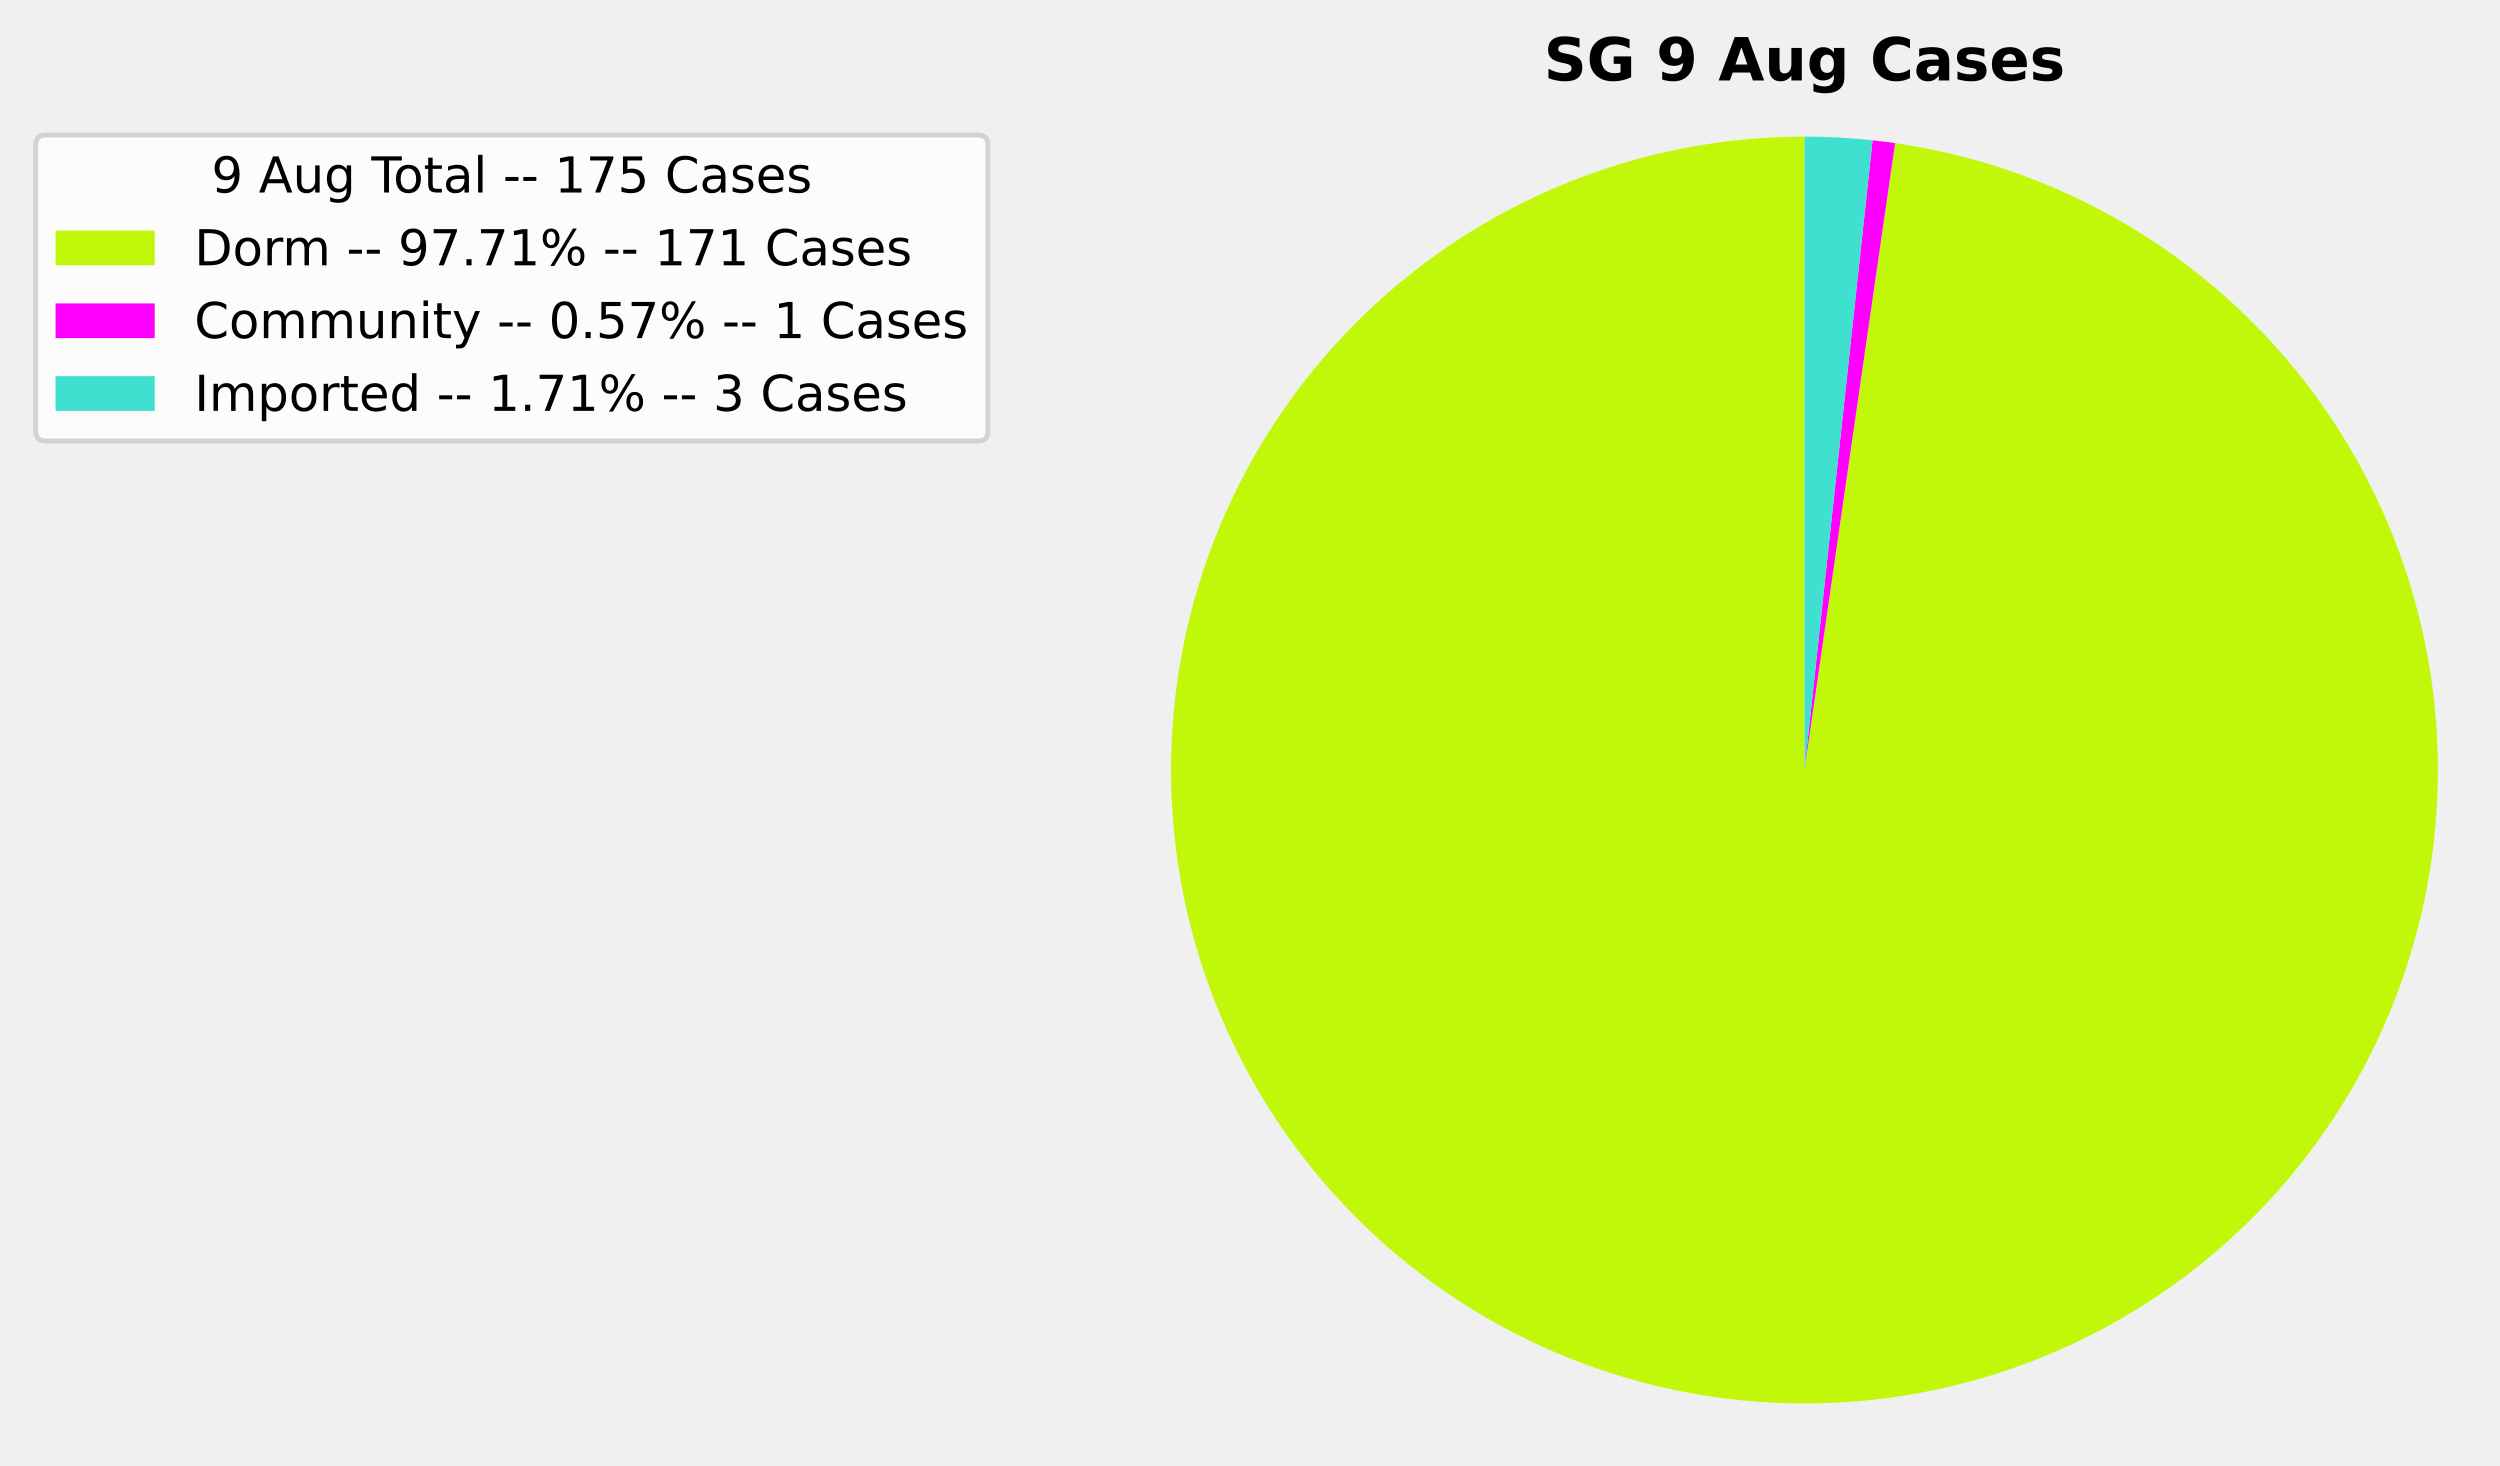
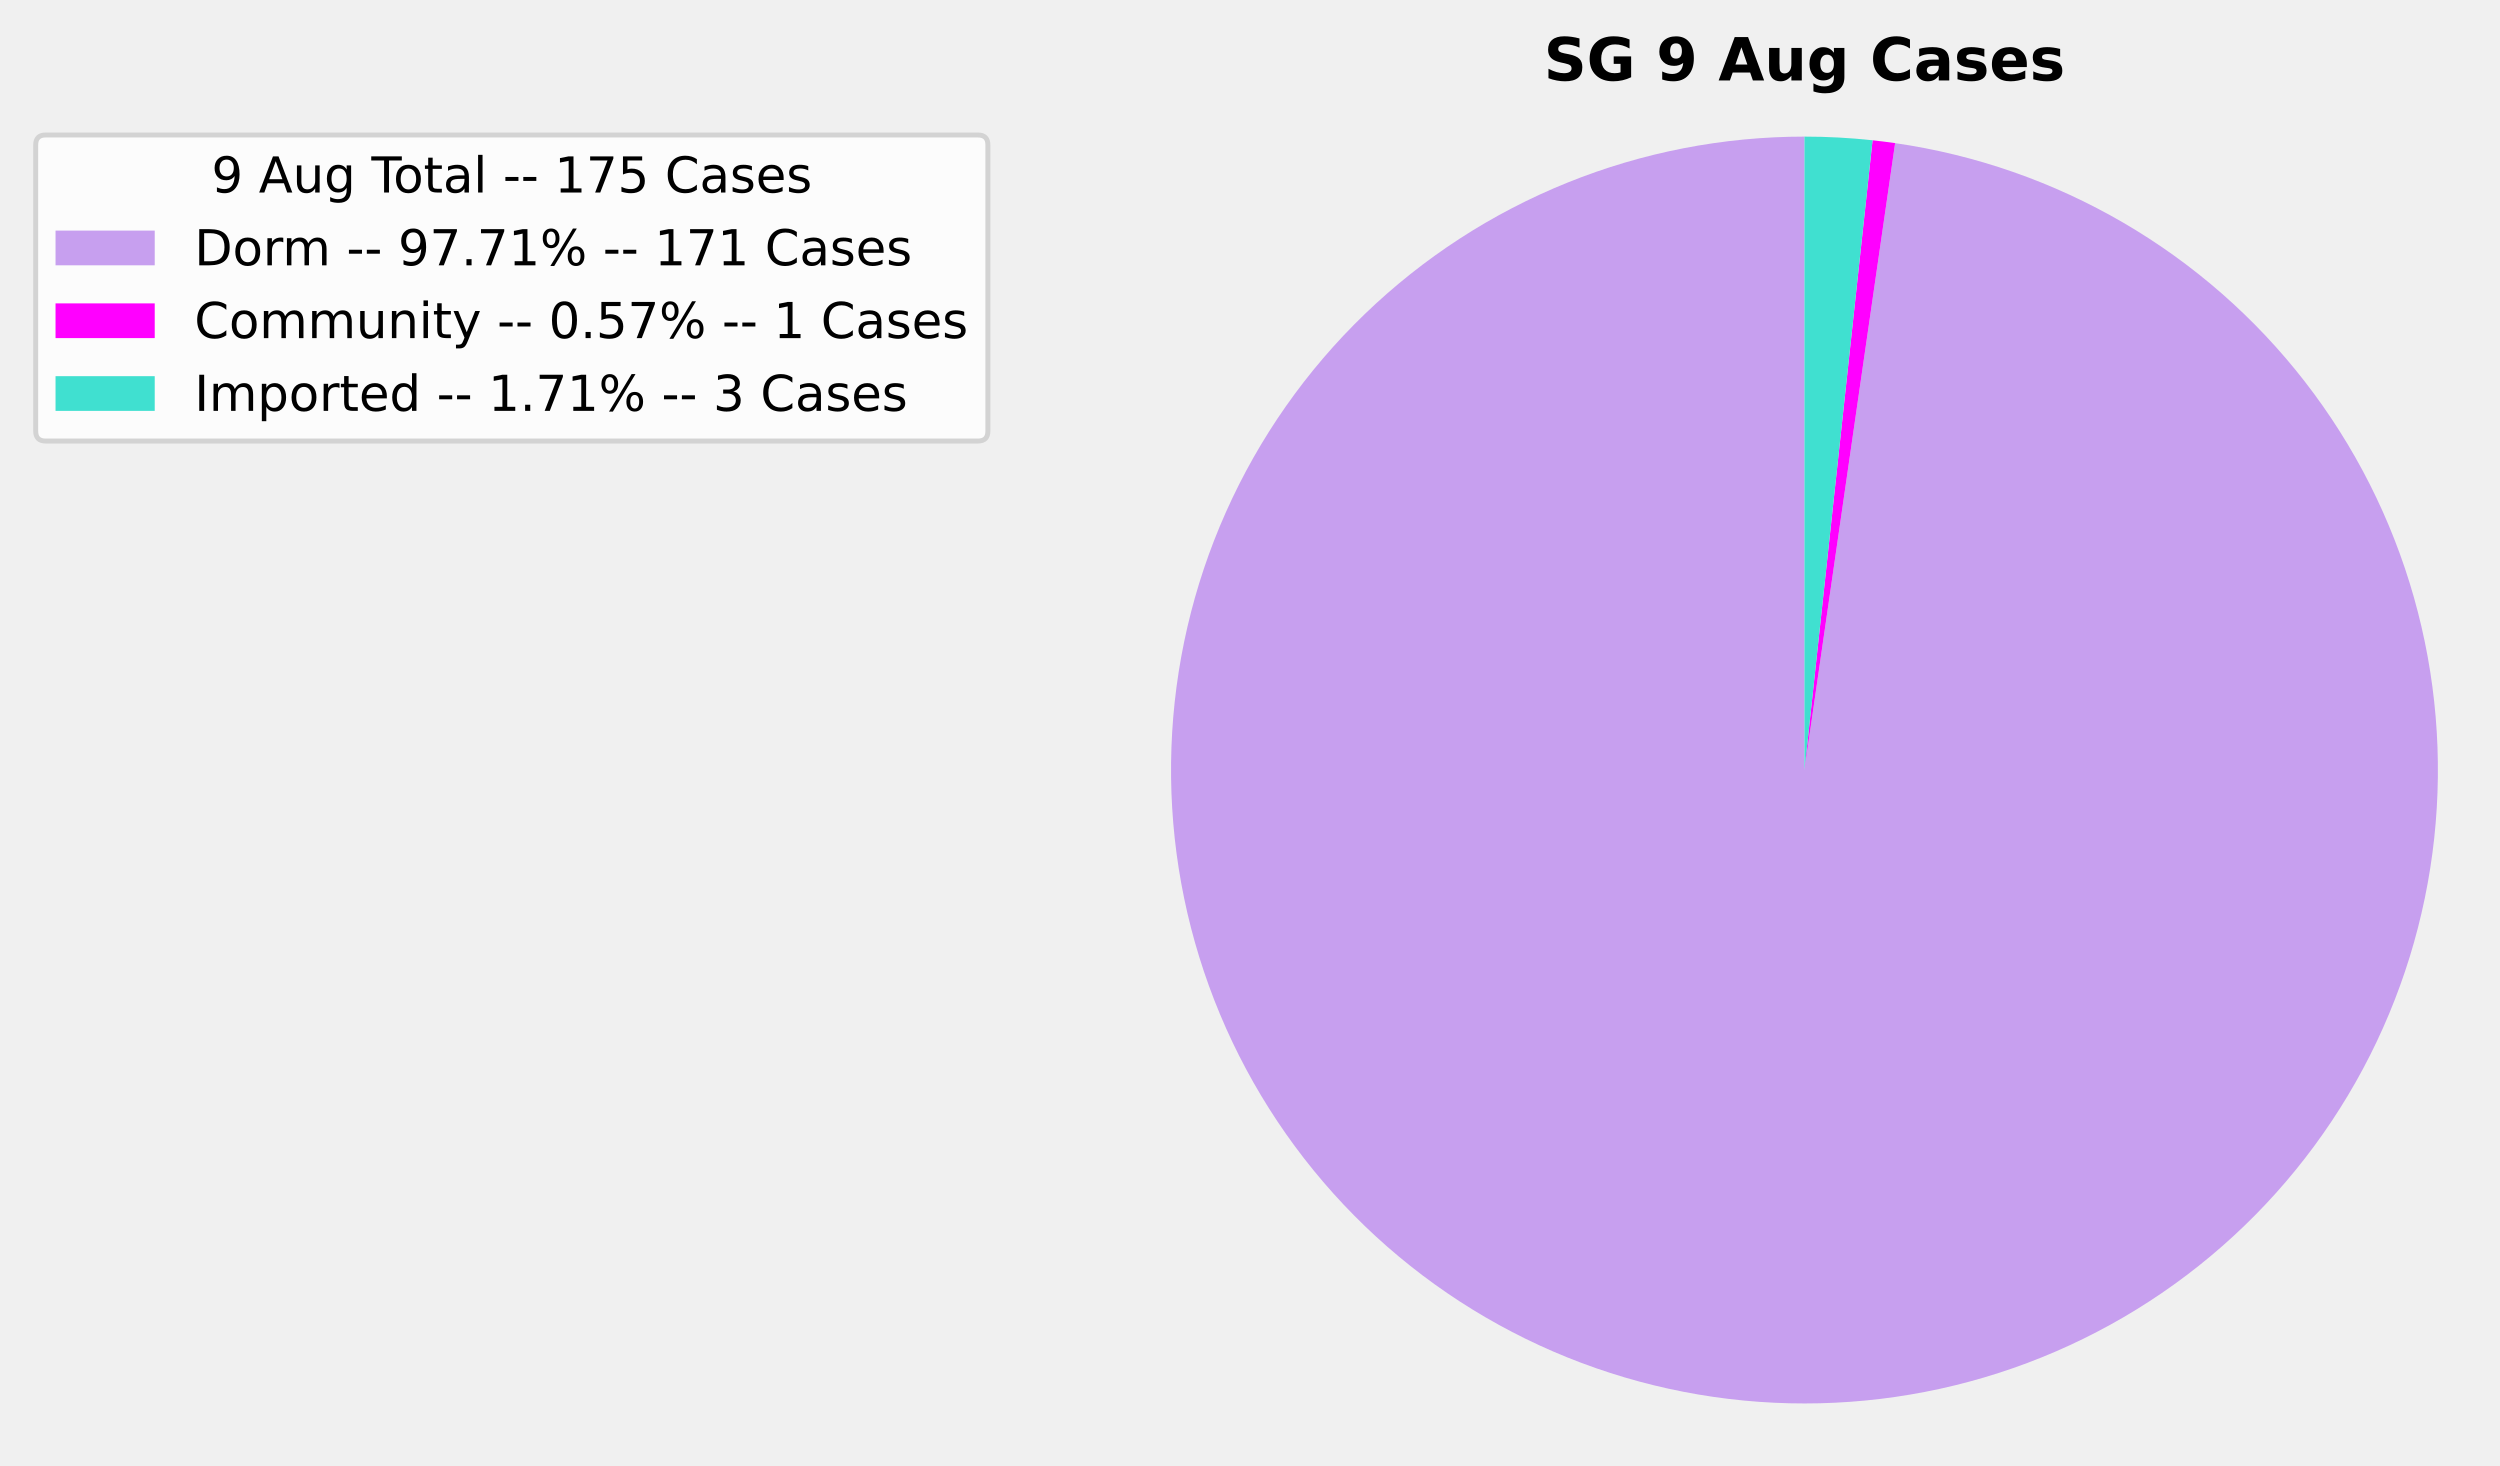
<svg xmlns="http://www.w3.org/2000/svg" xmlns:xlink="http://www.w3.org/1999/xlink" height="295.536pt" version="1.1" viewBox="0 0 504.133 295.536" width="504.133pt">
  <defs>
    <style type="text/css">
*{stroke-linecap:butt;stroke-linejoin:round;}
  </style>
  </defs>
  <g id="figure_1">
    <g id="patch_1">
      <path d="M -0 295.536  L 504.133 295.536  L 504.133 0  L -0 0  z " style="fill:none;" />
    </g>
    <g id="axes_1">
      <g id="patch_2">
-         <path d="M 363.877 27.547  C 347.488 27.547 331.252 30.7 316.056 36.836  C 300.86 42.971 286.985 51.974 275.191 63.352  C 263.397 74.73 253.902 88.273 247.225 103.239  C 240.548 118.205 236.813 134.318 236.225 150.695  C 235.637 167.073 238.206 183.411 243.792 198.818  C 249.378 214.225 257.877 228.414 268.824 240.609  C 279.772 252.804 292.965 262.779 307.681 269.989  C 322.398 277.199 338.366 281.509 354.712 282.685  C 371.058 283.861 387.478 281.88 403.076 276.851  C 418.673 271.821 433.158 263.837 445.738 253.335  C 458.318 242.832 468.761 230.005 476.494 215.557  C 484.227 201.108 489.108 185.305 490.87 169.012  C 492.632 152.719 491.242 136.238 486.776 120.47  C 482.31 104.703 474.85 89.941 464.806 76.991  C 454.762 64.042 442.318 53.146 428.157 44.899  C 413.995 36.652 398.378 31.207 382.158 28.862  L 363.877 155.28  L 363.877 27.547  z " style="fill:#c1f80a;" />
+         <path d="M 363.877 27.547  C 347.488 27.547 331.252 30.7 316.056 36.836  C 300.86 42.971 286.985 51.974 275.191 63.352  C 263.397 74.73 253.902 88.273 247.225 103.239  C 240.548 118.205 236.813 134.318 236.225 150.695  C 235.637 167.073 238.206 183.411 243.792 198.818  C 249.378 214.225 257.877 228.414 268.824 240.609  C 279.772 252.804 292.965 262.779 307.681 269.989  C 322.398 277.199 338.366 281.509 354.712 282.685  C 371.058 283.861 387.478 281.88 403.076 276.851  C 418.673 271.821 433.158 263.837 445.738 253.335  C 458.318 242.832 468.761 230.005 476.494 215.557  C 484.227 201.108 489.108 185.305 490.87 169.012  C 492.632 152.719 491.242 136.238 486.776 120.47  C 482.31 104.703 474.85 89.941 464.806 76.991  C 454.762 64.042 442.318 53.146 428.157 44.899  C 413.995 36.652 398.378 31.207 382.158 28.862  L 363.877 155.28  L 363.877 27.547  z " style="fill:#c79fef;" />
      </g>
      <g id="patch_3">
        <path d="M 382.158 28.862  C 381.402 28.752 380.644 28.65 379.886 28.554  C 379.128 28.458 378.368 28.369 377.608 28.287  L 363.877 155.28  L 382.158 28.862  z " style="fill:#ff00ff;" />
      </g>
      <g id="patch_4">
        <path d="M 377.608 28.287  C 375.328 28.04 373.042 27.855 370.752 27.732  C 368.463 27.608 366.17 27.547 363.877 27.547  L 363.877 155.28  L 377.608 28.287  z " style="fill:#40e0d0;" />
      </g>
      <g id="matplotlib.axis_1" />
      <g id="matplotlib.axis_2" />
      <g id="text_1">
        <defs>
          <path d="M 59.906 70.609  L 59.906 55.172  Q 53.906 57.859 48.188 59.219  Q 42.484 60.594 37.406 60.594  Q 30.672 60.594 27.438 58.734  Q 24.219 56.891 24.219 52.984  Q 24.219 50.047 26.391 48.406  Q 28.562 46.781 34.281 45.609  L 42.281 44  Q 54.438 41.547 59.562 36.562  Q 64.703 31.594 64.703 22.406  Q 64.703 10.359 57.547 4.469  Q 50.391 -1.422 35.688 -1.422  Q 28.766 -1.422 21.781 -0.094  Q 14.797 1.219 7.812 3.812  L 7.812 19.672  Q 14.797 15.969 21.312 14.078  Q 27.828 12.203 33.891 12.203  Q 40.047 12.203 43.312 14.25  Q 46.578 16.312 46.578 20.125  Q 46.578 23.531 44.359 25.391  Q 42.141 27.25 35.5 28.719  L 28.219 30.328  Q 17.281 32.672 12.219 37.797  Q 7.172 42.922 7.172 51.609  Q 7.172 62.5 14.203 68.359  Q 21.234 74.219 34.422 74.219  Q 40.438 74.219 46.781 73.312  Q 53.125 72.406 59.906 70.609  z " id="DejaVuSans-Bold-83" />
          <path d="M 74.703 5.422  Q 67.672 2 60.109 0.281  Q 52.547 -1.422 44.484 -1.422  Q 26.266 -1.422 15.625 8.766  Q 4.984 18.953 4.984 36.375  Q 4.984 54 15.812 64.109  Q 26.656 74.219 45.516 74.219  Q 52.781 74.219 59.438 72.844  Q 66.109 71.484 72.016 68.797  L 72.016 53.719  Q 65.922 57.172 59.891 58.875  Q 53.859 60.594 47.797 60.594  Q 36.578 60.594 30.5 54.312  Q 24.422 48.047 24.422 36.375  Q 24.422 24.812 30.281 18.5  Q 36.141 12.203 46.922 12.203  Q 49.859 12.203 52.375 12.562  Q 54.891 12.938 56.891 13.719  L 56.891 27.875  L 45.406 27.875  L 45.406 40.484  L 74.703 40.484  z " id="DejaVuSans-Bold-71" />
          <path id="DejaVuSans-Bold-32" />
          <path d="M 10.016 1.609  L 10.016 15.094  Q 14.5 12.984 18.594 11.938  Q 22.703 10.891 26.703 10.891  Q 35.109 10.891 39.797 15.547  Q 44.484 20.219 45.312 29.391  Q 42 26.953 38.234 25.734  Q 34.469 24.516 30.078 24.516  Q 18.891 24.516 12.031 31.031  Q 5.172 37.547 5.172 48.188  Q 5.172 59.969 12.812 67.047  Q 20.453 74.125 33.297 74.125  Q 47.562 74.125 55.375 64.5  Q 63.188 54.891 63.188 37.312  Q 63.188 19.234 54.047 8.906  Q 44.922 -1.422 29 -1.422  Q 23.875 -1.422 19.188 -0.656  Q 14.5 0.094 10.016 1.609  z M 33.203 36.719  Q 38.141 36.719 40.625 39.906  Q 43.109 43.109 43.109 49.516  Q 43.109 55.859 40.625 59.078  Q 38.141 62.312 33.203 62.312  Q 28.266 62.312 25.781 59.078  Q 23.297 55.859 23.297 49.516  Q 23.297 43.109 25.781 39.906  Q 28.266 36.719 33.203 36.719  z " id="DejaVuSans-Bold-57" />
          <path d="M 53.422 13.281  L 24.031 13.281  L 19.391 0  L 0.484 0  L 27.484 72.906  L 49.906 72.906  L 76.906 0  L 58.016 0  z M 28.719 26.812  L 48.688 26.812  L 38.719 55.812  z " id="DejaVuSans-Bold-65" />
          <path d="M 7.812 21.297  L 7.812 54.688  L 25.391 54.688  L 25.391 49.219  Q 25.391 44.781 25.344 38.062  Q 25.297 31.344 25.297 29.109  Q 25.297 22.516 25.641 19.609  Q 25.984 16.703 26.812 15.375  Q 27.875 13.672 29.609 12.734  Q 31.344 11.812 33.594 11.812  Q 39.062 11.812 42.188 16.016  Q 45.312 20.219 45.312 27.688  L 45.312 54.688  L 62.797 54.688  L 62.797 0  L 45.312 0  L 45.312 7.906  Q 41.359 3.125 36.938 0.844  Q 32.516 -1.422 27.203 -1.422  Q 17.719 -1.422 12.766 4.391  Q 7.812 10.203 7.812 21.297  z " id="DejaVuSans-Bold-117" />
          <path d="M 45.609 9.281  Q 42 4.5 37.641 2.25  Q 33.297 0 27.594 0  Q 17.578 0 11.031 7.875  Q 4.5 15.766 4.5 27.984  Q 4.5 40.234 11.031 48.062  Q 17.578 55.906 27.594 55.906  Q 33.297 55.906 37.641 53.656  Q 42 51.422 45.609 46.578  L 45.609 54.688  L 63.188 54.688  L 63.188 5.516  Q 63.188 -7.672 54.859 -14.625  Q 46.531 -21.578 30.719 -21.578  Q 25.594 -21.578 20.797 -20.797  Q 16.016 -20.016 11.188 -18.406  L 11.188 -4.781  Q 15.766 -7.422 20.156 -8.719  Q 24.562 -10.016 29 -10.016  Q 37.594 -10.016 41.594 -6.25  Q 45.609 -2.484 45.609 5.516  z M 34.078 43.312  Q 28.656 43.312 25.625 39.297  Q 22.609 35.297 22.609 27.984  Q 22.609 20.453 25.531 16.578  Q 28.469 12.703 34.078 12.703  Q 39.547 12.703 42.578 16.703  Q 45.609 20.703 45.609 27.984  Q 45.609 35.297 42.578 39.297  Q 39.547 43.312 34.078 43.312  z " id="DejaVuSans-Bold-103" />
          <path d="M 67 4  Q 61.812 1.312 56.203 -0.047  Q 50.594 -1.422 44.484 -1.422  Q 26.266 -1.422 15.625 8.766  Q 4.984 18.953 4.984 36.375  Q 4.984 53.859 15.625 64.031  Q 26.266 74.219 44.484 74.219  Q 50.594 74.219 56.203 72.844  Q 61.812 71.484 67 68.797  L 67 53.719  Q 61.766 57.281 56.688 58.938  Q 51.609 60.594 46 60.594  Q 35.938 60.594 30.172 54.141  Q 24.422 47.703 24.422 36.375  Q 24.422 25.094 30.172 18.641  Q 35.938 12.203 46 12.203  Q 51.609 12.203 56.688 13.859  Q 61.766 15.531 67 19.094  z " id="DejaVuSans-Bold-67" />
          <path d="M 32.906 24.609  Q 27.438 24.609 24.672 22.75  Q 21.922 20.906 21.922 17.281  Q 21.922 13.969 24.141 12.078  Q 26.375 10.203 30.328 10.203  Q 35.25 10.203 38.625 13.734  Q 42 17.281 42 22.609  L 42 24.609  z M 59.625 31.203  L 59.625 0  L 42 0  L 42 8.109  Q 38.484 3.125 34.078 0.844  Q 29.688 -1.422 23.391 -1.422  Q 14.891 -1.422 9.594 3.531  Q 4.297 8.5 4.297 16.406  Q 4.297 26.031 10.906 30.516  Q 17.531 35.016 31.688 35.016  L 42 35.016  L 42 36.375  Q 42 40.531 38.719 42.453  Q 35.453 44.391 28.516 44.391  Q 22.906 44.391 18.062 43.266  Q 13.234 42.141 9.078 39.891  L 9.078 53.219  Q 14.703 54.594 20.359 55.297  Q 26.031 56 31.688 56  Q 46.484 56 53.047 50.172  Q 59.625 44.344 59.625 31.203  z " id="DejaVuSans-Bold-97" />
          <path d="M 51.125 52.984  L 51.125 39.703  Q 45.516 42.047 40.281 43.219  Q 35.062 44.391 30.422 44.391  Q 25.438 44.391 23.016 43.141  Q 20.609 41.891 20.609 39.312  Q 20.609 37.203 22.438 36.078  Q 24.266 34.969 29 34.422  L 32.078 33.984  Q 45.516 32.281 50.141 28.375  Q 54.781 24.469 54.781 16.109  Q 54.781 7.375 48.328 2.969  Q 41.891 -1.422 29.109 -1.422  Q 23.688 -1.422 17.891 -0.562  Q 12.109 0.297 6 2  L 6 15.281  Q 11.234 12.75 16.719 11.469  Q 22.219 10.203 27.875 10.203  Q 33.016 10.203 35.594 11.609  Q 38.188 13.031 38.188 15.828  Q 38.188 18.172 36.406 19.312  Q 34.625 20.453 29.297 21.094  L 26.219 21.484  Q 14.547 22.953 9.859 26.906  Q 5.172 30.859 5.172 38.922  Q 5.172 47.609 11.125 51.797  Q 17.094 56 29.391 56  Q 34.234 56 39.547 55.266  Q 44.875 54.547 51.125 52.984  z " id="DejaVuSans-Bold-115" />
          <path d="M 62.984 27.484  L 62.984 22.516  L 22.125 22.516  Q 22.75 16.359 26.562 13.281  Q 30.375 10.203 37.203 10.203  Q 42.719 10.203 48.5 11.844  Q 54.297 13.484 60.406 16.797  L 60.406 3.328  Q 54.203 0.984 48 -0.219  Q 41.797 -1.422 35.594 -1.422  Q 20.75 -1.422 12.516 6.125  Q 4.297 13.672 4.297 27.297  Q 4.297 40.672 12.375 48.328  Q 20.453 56 34.625 56  Q 47.516 56 55.25 48.234  Q 62.984 40.484 62.984 27.484  z M 45.016 33.297  Q 45.016 38.281 42.109 41.328  Q 39.203 44.391 34.516 44.391  Q 29.438 44.391 26.266 41.531  Q 23.094 38.672 22.312 33.297  z " id="DejaVuSans-Bold-101" />
        </defs>
        <g transform="translate(311.3166 16.22437)scale(0.12 -0.12)">
          <use xlink:href="#DejaVuSans-Bold-83" />
          <use x="72.021" xlink:href="#DejaVuSans-Bold-71" />
          <use x="154.102" xlink:href="#DejaVuSans-Bold-32" />
          <use x="188.916" xlink:href="#DejaVuSans-Bold-57" />
          <use x="258.496" xlink:href="#DejaVuSans-Bold-32" />
          <use x="293.311" xlink:href="#DejaVuSans-Bold-65" />
          <use x="370.703" xlink:href="#DejaVuSans-Bold-117" />
          <use x="441.895" xlink:href="#DejaVuSans-Bold-103" />
          <use x="513.477" xlink:href="#DejaVuSans-Bold-32" />
          <use x="548.291" xlink:href="#DejaVuSans-Bold-67" />
          <use x="621.68" xlink:href="#DejaVuSans-Bold-97" />
          <use x="689.16" xlink:href="#DejaVuSans-Bold-115" />
          <use x="748.682" xlink:href="#DejaVuSans-Bold-101" />
          <use x="816.504" xlink:href="#DejaVuSans-Bold-115" />
        </g>
      </g>
      <g id="legend_1">
        <g id="patch_5">
          <path d="M 9.2 88.937  L 197.209 88.937  Q 199.209 88.937 199.209 86.937  L 199.209 29.224  Q 199.209 27.224 197.209 27.224  L 9.2 27.224  Q 7.2 27.224 7.2 29.224  L 7.2 86.937  Q 7.2 88.937 9.2 88.937  z " style="fill:#ffffff;opacity:0.8;stroke:#cccccc;stroke-linejoin:miter;" />
        </g>
        <g id="text_2">
          <defs>
            <path d="M 10.984 1.516  L 10.984 10.5  Q 14.703 8.734 18.5 7.812  Q 22.312 6.891 25.984 6.891  Q 35.75 6.891 40.891 13.453  Q 46.047 20.016 46.781 33.406  Q 43.953 29.203 39.594 26.953  Q 35.25 24.703 29.984 24.703  Q 19.047 24.703 12.672 31.312  Q 6.297 37.938 6.297 49.422  Q 6.297 60.641 12.938 67.422  Q 19.578 74.219 30.609 74.219  Q 43.266 74.219 49.922 64.516  Q 56.594 54.828 56.594 36.375  Q 56.594 19.141 48.406 8.859  Q 40.234 -1.422 26.422 -1.422  Q 22.703 -1.422 18.891 -0.688  Q 15.094 0.047 10.984 1.516  z M 30.609 32.422  Q 37.25 32.422 41.125 36.953  Q 45.016 41.5 45.016 49.422  Q 45.016 57.281 41.125 61.844  Q 37.25 66.406 30.609 66.406  Q 23.969 66.406 20.094 61.844  Q 16.219 57.281 16.219 49.422  Q 16.219 41.5 20.094 36.953  Q 23.969 32.422 30.609 32.422  z " id="DejaVuSans-57" />
            <path id="DejaVuSans-32" />
            <path d="M 34.188 63.188  L 20.797 26.906  L 47.609 26.906  z M 28.609 72.906  L 39.797 72.906  L 67.578 0  L 57.328 0  L 50.688 18.703  L 17.828 18.703  L 11.188 0  L 0.781 0  z " id="DejaVuSans-65" />
            <path d="M 8.5 21.578  L 8.5 54.688  L 17.484 54.688  L 17.484 21.922  Q 17.484 14.156 20.5 10.266  Q 23.531 6.391 29.594 6.391  Q 36.859 6.391 41.078 11.031  Q 45.312 15.672 45.312 23.688  L 45.312 54.688  L 54.297 54.688  L 54.297 0  L 45.312 0  L 45.312 8.406  Q 42.047 3.422 37.719 1  Q 33.406 -1.422 27.688 -1.422  Q 18.266 -1.422 13.375 4.438  Q 8.5 10.297 8.5 21.578  z M 31.109 56  z " id="DejaVuSans-117" />
            <path d="M 45.406 27.984  Q 45.406 37.75 41.375 43.109  Q 37.359 48.484 30.078 48.484  Q 22.859 48.484 18.828 43.109  Q 14.797 37.75 14.797 27.984  Q 14.797 18.266 18.828 12.891  Q 22.859 7.516 30.078 7.516  Q 37.359 7.516 41.375 12.891  Q 45.406 18.266 45.406 27.984  z M 54.391 6.781  Q 54.391 -7.172 48.188 -13.984  Q 42 -20.797 29.203 -20.797  Q 24.469 -20.797 20.266 -20.094  Q 16.062 -19.391 12.109 -17.922  L 12.109 -9.188  Q 16.062 -11.328 19.922 -12.344  Q 23.781 -13.375 27.781 -13.375  Q 36.625 -13.375 41.016 -8.766  Q 45.406 -4.156 45.406 5.172  L 45.406 9.625  Q 42.625 4.781 38.281 2.391  Q 33.938 0 27.875 0  Q 17.828 0 11.672 7.656  Q 5.516 15.328 5.516 27.984  Q 5.516 40.672 11.672 48.328  Q 17.828 56 27.875 56  Q 33.938 56 38.281 53.609  Q 42.625 51.219 45.406 46.391  L 45.406 54.688  L 54.391 54.688  z " id="DejaVuSans-103" />
            <path d="M -0.297 72.906  L 61.375 72.906  L 61.375 64.594  L 35.5 64.594  L 35.5 0  L 25.594 0  L 25.594 64.594  L -0.297 64.594  z " id="DejaVuSans-84" />
            <path d="M 30.609 48.391  Q 23.391 48.391 19.188 42.75  Q 14.984 37.109 14.984 27.297  Q 14.984 17.484 19.156 11.844  Q 23.344 6.203 30.609 6.203  Q 37.797 6.203 41.984 11.859  Q 46.188 17.531 46.188 27.297  Q 46.188 37.016 41.984 42.703  Q 37.797 48.391 30.609 48.391  z M 30.609 56  Q 42.328 56 49.016 48.375  Q 55.719 40.766 55.719 27.297  Q 55.719 13.875 49.016 6.219  Q 42.328 -1.422 30.609 -1.422  Q 18.844 -1.422 12.172 6.219  Q 5.516 13.875 5.516 27.297  Q 5.516 40.766 12.172 48.375  Q 18.844 56 30.609 56  z " id="DejaVuSans-111" />
            <path d="M 18.312 70.219  L 18.312 54.688  L 36.812 54.688  L 36.812 47.703  L 18.312 47.703  L 18.312 18.016  Q 18.312 11.328 20.141 9.422  Q 21.969 7.516 27.594 7.516  L 36.812 7.516  L 36.812 0  L 27.594 0  Q 17.188 0 13.234 3.875  Q 9.281 7.766 9.281 18.016  L 9.281 47.703  L 2.688 47.703  L 2.688 54.688  L 9.281 54.688  L 9.281 70.219  z " id="DejaVuSans-116" />
            <path d="M 34.281 27.484  Q 23.391 27.484 19.188 25  Q 14.984 22.516 14.984 16.5  Q 14.984 11.719 18.141 8.906  Q 21.297 6.109 26.703 6.109  Q 34.188 6.109 38.703 11.406  Q 43.219 16.703 43.219 25.484  L 43.219 27.484  z M 52.203 31.203  L 52.203 0  L 43.219 0  L 43.219 8.297  Q 40.141 3.328 35.547 0.953  Q 30.953 -1.422 24.312 -1.422  Q 15.922 -1.422 10.953 3.297  Q 6 8.016 6 15.922  Q 6 25.141 12.172 29.828  Q 18.359 34.516 30.609 34.516  L 43.219 34.516  L 43.219 35.406  Q 43.219 41.609 39.141 45  Q 35.062 48.391 27.688 48.391  Q 23 48.391 18.547 47.266  Q 14.109 46.141 10.016 43.891  L 10.016 52.203  Q 14.938 54.109 19.578 55.047  Q 24.219 56 28.609 56  Q 40.484 56 46.344 49.844  Q 52.203 43.703 52.203 31.203  z " id="DejaVuSans-97" />
            <path d="M 9.422 75.984  L 18.406 75.984  L 18.406 0  L 9.422 0  z " id="DejaVuSans-108" />
            <path d="M 4.891 31.391  L 31.203 31.391  L 31.203 23.391  L 4.891 23.391  z " id="DejaVuSans-45" />
            <path d="M 12.406 8.297  L 28.516 8.297  L 28.516 63.922  L 10.984 60.406  L 10.984 69.391  L 28.422 72.906  L 38.281 72.906  L 38.281 8.297  L 54.391 8.297  L 54.391 0  L 12.406 0  z " id="DejaVuSans-49" />
            <path d="M 8.203 72.906  L 55.078 72.906  L 55.078 68.703  L 28.609 0  L 18.312 0  L 43.219 64.594  L 8.203 64.594  z " id="DejaVuSans-55" />
            <path d="M 10.797 72.906  L 49.516 72.906  L 49.516 64.594  L 19.828 64.594  L 19.828 46.734  Q 21.969 47.469 24.109 47.828  Q 26.266 48.188 28.422 48.188  Q 40.625 48.188 47.75 41.5  Q 54.891 34.812 54.891 23.391  Q 54.891 11.625 47.562 5.094  Q 40.234 -1.422 26.906 -1.422  Q 22.312 -1.422 17.547 -0.641  Q 12.797 0.141 7.719 1.703  L 7.719 11.625  Q 12.109 9.234 16.797 8.062  Q 21.484 6.891 26.703 6.891  Q 35.156 6.891 40.078 11.328  Q 45.016 15.766 45.016 23.391  Q 45.016 31 40.078 35.438  Q 35.156 39.891 26.703 39.891  Q 22.75 39.891 18.812 39.016  Q 14.891 38.141 10.797 36.281  z " id="DejaVuSans-53" />
            <path d="M 64.406 67.281  L 64.406 56.891  Q 59.422 61.531 53.781 63.812  Q 48.141 66.109 41.797 66.109  Q 29.297 66.109 22.656 58.469  Q 16.016 50.828 16.016 36.375  Q 16.016 21.969 22.656 14.328  Q 29.297 6.688 41.797 6.688  Q 48.141 6.688 53.781 8.984  Q 59.422 11.281 64.406 15.922  L 64.406 5.609  Q 59.234 2.094 53.438 0.328  Q 47.656 -1.422 41.219 -1.422  Q 24.656 -1.422 15.125 8.703  Q 5.609 18.844 5.609 36.375  Q 5.609 53.953 15.125 64.078  Q 24.656 74.219 41.219 74.219  Q 47.75 74.219 53.531 72.484  Q 59.328 70.75 64.406 67.281  z " id="DejaVuSans-67" />
            <path d="M 44.281 53.078  L 44.281 44.578  Q 40.484 46.531 36.375 47.5  Q 32.281 48.484 27.875 48.484  Q 21.188 48.484 17.844 46.438  Q 14.5 44.391 14.5 40.281  Q 14.5 37.156 16.891 35.375  Q 19.281 33.594 26.516 31.984  L 29.594 31.297  Q 39.156 29.25 43.188 25.516  Q 47.219 21.781 47.219 15.094  Q 47.219 7.469 41.188 3.016  Q 35.156 -1.422 24.609 -1.422  Q 20.219 -1.422 15.453 -0.562  Q 10.688 0.297 5.422 2  L 5.422 11.281  Q 10.406 8.688 15.234 7.391  Q 20.062 6.109 24.812 6.109  Q 31.156 6.109 34.562 8.281  Q 37.984 10.453 37.984 14.406  Q 37.984 18.062 35.516 20.016  Q 33.062 21.969 24.703 23.781  L 21.578 24.516  Q 13.234 26.266 9.516 29.906  Q 5.812 33.547 5.812 39.891  Q 5.812 47.609 11.281 51.797  Q 16.75 56 26.812 56  Q 31.781 56 36.172 55.266  Q 40.578 54.547 44.281 53.078  z " id="DejaVuSans-115" />
            <path d="M 56.203 29.594  L 56.203 25.203  L 14.891 25.203  Q 15.484 15.922 20.484 11.062  Q 25.484 6.203 34.422 6.203  Q 39.594 6.203 44.453 7.469  Q 49.312 8.734 54.109 11.281  L 54.109 2.781  Q 49.266 0.734 44.188 -0.344  Q 39.109 -1.422 33.891 -1.422  Q 20.797 -1.422 13.156 6.188  Q 5.516 13.812 5.516 26.812  Q 5.516 40.234 12.766 48.109  Q 20.016 56 32.328 56  Q 43.359 56 49.781 48.891  Q 56.203 41.797 56.203 29.594  z M 47.219 32.234  Q 47.125 39.594 43.094 43.984  Q 39.062 48.391 32.422 48.391  Q 24.906 48.391 20.391 44.141  Q 15.875 39.891 15.188 32.172  z " id="DejaVuSans-101" />
          </defs>
          <g transform="translate(42.64531 38.82281)scale(0.1 -0.1)">
            <use xlink:href="#DejaVuSans-57" />
            <use x="63.623" xlink:href="#DejaVuSans-32" />
            <use x="95.41" xlink:href="#DejaVuSans-65" />
            <use x="163.818" xlink:href="#DejaVuSans-117" />
            <use x="227.197" xlink:href="#DejaVuSans-103" />
            <use x="290.674" xlink:href="#DejaVuSans-32" />
            <use x="322.461" xlink:href="#DejaVuSans-84" />
            <use x="366.545" xlink:href="#DejaVuSans-111" />
            <use x="427.727" xlink:href="#DejaVuSans-116" />
            <use x="466.936" xlink:href="#DejaVuSans-97" />
            <use x="528.215" xlink:href="#DejaVuSans-108" />
            <use x="555.998" xlink:href="#DejaVuSans-32" />
            <use x="587.785" xlink:href="#DejaVuSans-45" />
            <use x="623.869" xlink:href="#DejaVuSans-45" />
            <use x="659.953" xlink:href="#DejaVuSans-32" />
            <use x="691.74" xlink:href="#DejaVuSans-49" />
            <use x="755.363" xlink:href="#DejaVuSans-55" />
            <use x="818.986" xlink:href="#DejaVuSans-53" />
            <use x="882.609" xlink:href="#DejaVuSans-32" />
            <use x="914.396" xlink:href="#DejaVuSans-67" />
            <use x="984.221" xlink:href="#DejaVuSans-97" />
            <use x="1045.5" xlink:href="#DejaVuSans-115" />
            <use x="1097.6" xlink:href="#DejaVuSans-101" />
            <use x="1159.123" xlink:href="#DejaVuSans-115" />
          </g>
        </g>
        <g id="patch_6">
-           <path d="M 11.2 53.501  L 31.2 53.501  L 31.2 46.501  L 11.2 46.501  z " style="fill:#c1f80a;" />
+           <path d="M 11.2 53.501  L 31.2 53.501  L 31.2 46.501  L 11.2 46.501  z " style="fill:#c79fef;" />
        </g>
        <g id="text_3">
          <defs>
            <path d="M 19.672 64.797  L 19.672 8.109  L 31.594 8.109  Q 46.688 8.109 53.688 14.938  Q 60.688 21.781 60.688 36.531  Q 60.688 51.172 53.688 57.984  Q 46.688 64.797 31.594 64.797  z M 9.812 72.906  L 30.078 72.906  Q 51.266 72.906 61.172 64.094  Q 71.094 55.281 71.094 36.531  Q 71.094 17.672 61.125 8.828  Q 51.172 0 30.078 0  L 9.812 0  z " id="DejaVuSans-68" />
            <path d="M 41.109 46.297  Q 39.594 47.172 37.812 47.578  Q 36.031 48 33.891 48  Q 26.266 48 22.188 43.047  Q 18.109 38.094 18.109 28.812  L 18.109 0  L 9.078 0  L 9.078 54.688  L 18.109 54.688  L 18.109 46.188  Q 20.953 51.172 25.484 53.578  Q 30.031 56 36.531 56  Q 37.453 56 38.578 55.875  Q 39.703 55.766 41.062 55.516  z " id="DejaVuSans-114" />
            <path d="M 52 44.188  Q 55.375 50.25 60.062 53.125  Q 64.75 56 71.094 56  Q 79.641 56 84.281 50.016  Q 88.922 44.047 88.922 33.016  L 88.922 0  L 79.891 0  L 79.891 32.719  Q 79.891 40.578 77.094 44.375  Q 74.312 48.188 68.609 48.188  Q 61.625 48.188 57.562 43.547  Q 53.516 38.922 53.516 30.906  L 53.516 0  L 44.484 0  L 44.484 32.719  Q 44.484 40.625 41.703 44.406  Q 38.922 48.188 33.109 48.188  Q 26.219 48.188 22.156 43.531  Q 18.109 38.875 18.109 30.906  L 18.109 0  L 9.078 0  L 9.078 54.688  L 18.109 54.688  L 18.109 46.188  Q 21.188 51.219 25.484 53.609  Q 29.781 56 35.688 56  Q 41.656 56 45.828 52.969  Q 50 49.953 52 44.188  z " id="DejaVuSans-109" />
            <path d="M 10.688 12.406  L 21 12.406  L 21 0  L 10.688 0  z " id="DejaVuSans-46" />
            <path d="M 72.703 32.078  Q 68.453 32.078 66.031 28.469  Q 63.625 24.859 63.625 18.406  Q 63.625 12.062 66.031 8.422  Q 68.453 4.781 72.703 4.781  Q 76.859 4.781 79.266 8.422  Q 81.688 12.062 81.688 18.406  Q 81.688 24.812 79.266 28.438  Q 76.859 32.078 72.703 32.078  z M 72.703 38.281  Q 80.422 38.281 84.953 32.906  Q 89.5 27.547 89.5 18.406  Q 89.5 9.281 84.938 3.922  Q 80.375 -1.422 72.703 -1.422  Q 64.891 -1.422 60.344 3.922  Q 55.812 9.281 55.812 18.406  Q 55.812 27.594 60.375 32.938  Q 64.938 38.281 72.703 38.281  z M 22.312 68.016  Q 18.109 68.016 15.688 64.375  Q 13.281 60.75 13.281 54.391  Q 13.281 47.953 15.672 44.328  Q 18.062 40.719 22.312 40.719  Q 26.562 40.719 28.969 44.328  Q 31.391 47.953 31.391 54.391  Q 31.391 60.688 28.953 64.344  Q 26.516 68.016 22.312 68.016  z M 66.406 74.219  L 74.219 74.219  L 28.609 -1.422  L 20.797 -1.422  z M 22.312 74.219  Q 30.031 74.219 34.609 68.875  Q 39.203 63.531 39.203 54.391  Q 39.203 45.172 34.641 39.844  Q 30.078 34.516 22.312 34.516  Q 14.547 34.516 10.031 39.859  Q 5.516 45.219 5.516 54.391  Q 5.516 63.484 10.047 68.844  Q 14.594 74.219 22.312 74.219  z " id="DejaVuSans-37" />
          </defs>
          <g transform="translate(39.2 53.50094)scale(0.1 -0.1)">
            <use xlink:href="#DejaVuSans-68" />
            <use x="77.002" xlink:href="#DejaVuSans-111" />
            <use x="138.184" xlink:href="#DejaVuSans-114" />
            <use x="177.547" xlink:href="#DejaVuSans-109" />
            <use x="274.959" xlink:href="#DejaVuSans-32" />
            <use x="306.746" xlink:href="#DejaVuSans-45" />
            <use x="342.83" xlink:href="#DejaVuSans-45" />
            <use x="378.914" xlink:href="#DejaVuSans-32" />
            <use x="410.701" xlink:href="#DejaVuSans-57" />
            <use x="474.324" xlink:href="#DejaVuSans-55" />
            <use x="537.947" xlink:href="#DejaVuSans-46" />
            <use x="569.734" xlink:href="#DejaVuSans-55" />
            <use x="633.357" xlink:href="#DejaVuSans-49" />
            <use x="696.98" xlink:href="#DejaVuSans-37" />
            <use x="792" xlink:href="#DejaVuSans-32" />
            <use x="823.787" xlink:href="#DejaVuSans-45" />
            <use x="859.871" xlink:href="#DejaVuSans-45" />
            <use x="895.955" xlink:href="#DejaVuSans-32" />
            <use x="927.742" xlink:href="#DejaVuSans-49" />
            <use x="991.365" xlink:href="#DejaVuSans-55" />
            <use x="1054.988" xlink:href="#DejaVuSans-49" />
            <use x="1118.611" xlink:href="#DejaVuSans-32" />
            <use x="1150.398" xlink:href="#DejaVuSans-67" />
            <use x="1220.223" xlink:href="#DejaVuSans-97" />
            <use x="1281.502" xlink:href="#DejaVuSans-115" />
            <use x="1333.602" xlink:href="#DejaVuSans-101" />
            <use x="1395.125" xlink:href="#DejaVuSans-115" />
          </g>
        </g>
        <g id="patch_7">
          <path d="M 11.2 68.179  L 31.2 68.179  L 31.2 61.179  L 11.2 61.179  z " style="fill:#ff00ff;" />
        </g>
        <g id="text_4">
          <defs>
            <path d="M 54.891 33.016  L 54.891 0  L 45.906 0  L 45.906 32.719  Q 45.906 40.484 42.875 44.328  Q 39.844 48.188 33.797 48.188  Q 26.516 48.188 22.312 43.547  Q 18.109 38.922 18.109 30.906  L 18.109 0  L 9.078 0  L 9.078 54.688  L 18.109 54.688  L 18.109 46.188  Q 21.344 51.125 25.703 53.562  Q 30.078 56 35.797 56  Q 45.219 56 50.047 50.172  Q 54.891 44.344 54.891 33.016  z " id="DejaVuSans-110" />
            <path d="M 9.422 54.688  L 18.406 54.688  L 18.406 0  L 9.422 0  z M 9.422 75.984  L 18.406 75.984  L 18.406 64.594  L 9.422 64.594  z " id="DejaVuSans-105" />
            <path d="M 32.172 -5.078  Q 28.375 -14.844 24.75 -17.812  Q 21.141 -20.797 15.094 -20.797  L 7.906 -20.797  L 7.906 -13.281  L 13.188 -13.281  Q 16.891 -13.281 18.938 -11.516  Q 21 -9.766 23.484 -3.219  L 25.094 0.875  L 2.984 54.688  L 12.5 54.688  L 29.594 11.922  L 46.688 54.688  L 56.203 54.688  z " id="DejaVuSans-121" />
            <path d="M 31.781 66.406  Q 24.172 66.406 20.328 58.906  Q 16.5 51.422 16.5 36.375  Q 16.5 21.391 20.328 13.891  Q 24.172 6.391 31.781 6.391  Q 39.453 6.391 43.281 13.891  Q 47.125 21.391 47.125 36.375  Q 47.125 51.422 43.281 58.906  Q 39.453 66.406 31.781 66.406  z M 31.781 74.219  Q 44.047 74.219 50.516 64.516  Q 56.984 54.828 56.984 36.375  Q 56.984 17.969 50.516 8.266  Q 44.047 -1.422 31.781 -1.422  Q 19.531 -1.422 13.062 8.266  Q 6.594 17.969 6.594 36.375  Q 6.594 54.828 13.062 64.516  Q 19.531 74.219 31.781 74.219  z " id="DejaVuSans-48" />
          </defs>
          <g transform="translate(39.2 68.17906)scale(0.1 -0.1)">
            <use xlink:href="#DejaVuSans-67" />
            <use x="69.824" xlink:href="#DejaVuSans-111" />
            <use x="131.006" xlink:href="#DejaVuSans-109" />
            <use x="228.418" xlink:href="#DejaVuSans-109" />
            <use x="325.83" xlink:href="#DejaVuSans-117" />
            <use x="389.209" xlink:href="#DejaVuSans-110" />
            <use x="452.588" xlink:href="#DejaVuSans-105" />
            <use x="480.371" xlink:href="#DejaVuSans-116" />
            <use x="519.58" xlink:href="#DejaVuSans-121" />
            <use x="578.76" xlink:href="#DejaVuSans-32" />
            <use x="610.547" xlink:href="#DejaVuSans-45" />
            <use x="646.631" xlink:href="#DejaVuSans-45" />
            <use x="682.715" xlink:href="#DejaVuSans-32" />
            <use x="714.502" xlink:href="#DejaVuSans-48" />
            <use x="778.125" xlink:href="#DejaVuSans-46" />
            <use x="809.912" xlink:href="#DejaVuSans-53" />
            <use x="873.535" xlink:href="#DejaVuSans-55" />
            <use x="937.158" xlink:href="#DejaVuSans-37" />
            <use x="1032.178" xlink:href="#DejaVuSans-32" />
            <use x="1063.965" xlink:href="#DejaVuSans-45" />
            <use x="1100.049" xlink:href="#DejaVuSans-45" />
            <use x="1136.133" xlink:href="#DejaVuSans-32" />
            <use x="1167.92" xlink:href="#DejaVuSans-49" />
            <use x="1231.543" xlink:href="#DejaVuSans-32" />
            <use x="1263.33" xlink:href="#DejaVuSans-67" />
            <use x="1333.154" xlink:href="#DejaVuSans-97" />
            <use x="1394.434" xlink:href="#DejaVuSans-115" />
            <use x="1446.533" xlink:href="#DejaVuSans-101" />
            <use x="1508.057" xlink:href="#DejaVuSans-115" />
          </g>
        </g>
        <g id="patch_8">
          <path d="M 11.2 82.857  L 31.2 82.857  L 31.2 75.857  L 11.2 75.857  z " style="fill:#40e0d0;" />
        </g>
        <g id="text_5">
          <defs>
            <path d="M 9.812 72.906  L 19.672 72.906  L 19.672 0  L 9.812 0  z " id="DejaVuSans-73" />
            <path d="M 18.109 8.203  L 18.109 -20.797  L 9.078 -20.797  L 9.078 54.688  L 18.109 54.688  L 18.109 46.391  Q 20.953 51.266 25.266 53.625  Q 29.594 56 35.594 56  Q 45.562 56 51.781 48.094  Q 58.016 40.188 58.016 27.297  Q 58.016 14.406 51.781 6.484  Q 45.562 -1.422 35.594 -1.422  Q 29.594 -1.422 25.266 0.953  Q 20.953 3.328 18.109 8.203  z M 48.688 27.297  Q 48.688 37.203 44.609 42.844  Q 40.531 48.484 33.406 48.484  Q 26.266 48.484 22.188 42.844  Q 18.109 37.203 18.109 27.297  Q 18.109 17.391 22.188 11.75  Q 26.266 6.109 33.406 6.109  Q 40.531 6.109 44.609 11.75  Q 48.688 17.391 48.688 27.297  z " id="DejaVuSans-112" />
            <path d="M 45.406 46.391  L 45.406 75.984  L 54.391 75.984  L 54.391 0  L 45.406 0  L 45.406 8.203  Q 42.578 3.328 38.25 0.953  Q 33.938 -1.422 27.875 -1.422  Q 17.969 -1.422 11.734 6.484  Q 5.516 14.406 5.516 27.297  Q 5.516 40.188 11.734 48.094  Q 17.969 56 27.875 56  Q 33.938 56 38.25 53.625  Q 42.578 51.266 45.406 46.391  z M 14.797 27.297  Q 14.797 17.391 18.875 11.75  Q 22.953 6.109 30.078 6.109  Q 37.203 6.109 41.297 11.75  Q 45.406 17.391 45.406 27.297  Q 45.406 37.203 41.297 42.844  Q 37.203 48.484 30.078 48.484  Q 22.953 48.484 18.875 42.844  Q 14.797 37.203 14.797 27.297  z " id="DejaVuSans-100" />
            <path d="M 40.578 39.312  Q 47.656 37.797 51.625 33  Q 55.609 28.219 55.609 21.188  Q 55.609 10.406 48.188 4.484  Q 40.766 -1.422 27.094 -1.422  Q 22.516 -1.422 17.656 -0.516  Q 12.797 0.391 7.625 2.203  L 7.625 11.719  Q 11.719 9.328 16.594 8.109  Q 21.484 6.891 26.812 6.891  Q 36.078 6.891 40.938 10.547  Q 45.797 14.203 45.797 21.188  Q 45.797 27.641 41.281 31.266  Q 36.766 34.906 28.719 34.906  L 20.219 34.906  L 20.219 43.016  L 29.109 43.016  Q 36.375 43.016 40.234 45.922  Q 44.094 48.828 44.094 54.297  Q 44.094 59.906 40.109 62.906  Q 36.141 65.922 28.719 65.922  Q 24.656 65.922 20.016 65.031  Q 15.375 64.156 9.812 62.312  L 9.812 71.094  Q 15.438 72.656 20.344 73.438  Q 25.25 74.219 29.594 74.219  Q 40.828 74.219 47.359 69.109  Q 53.906 64.016 53.906 55.328  Q 53.906 49.266 50.438 45.094  Q 46.969 40.922 40.578 39.312  z " id="DejaVuSans-51" />
          </defs>
          <g transform="translate(39.2 82.85719)scale(0.1 -0.1)">
            <use xlink:href="#DejaVuSans-73" />
            <use x="29.492" xlink:href="#DejaVuSans-109" />
            <use x="126.904" xlink:href="#DejaVuSans-112" />
            <use x="190.381" xlink:href="#DejaVuSans-111" />
            <use x="251.562" xlink:href="#DejaVuSans-114" />
            <use x="292.676" xlink:href="#DejaVuSans-116" />
            <use x="331.885" xlink:href="#DejaVuSans-101" />
            <use x="393.408" xlink:href="#DejaVuSans-100" />
            <use x="456.885" xlink:href="#DejaVuSans-32" />
            <use x="488.672" xlink:href="#DejaVuSans-45" />
            <use x="524.756" xlink:href="#DejaVuSans-45" />
            <use x="560.84" xlink:href="#DejaVuSans-32" />
            <use x="592.627" xlink:href="#DejaVuSans-49" />
            <use x="656.25" xlink:href="#DejaVuSans-46" />
            <use x="688.037" xlink:href="#DejaVuSans-55" />
            <use x="751.66" xlink:href="#DejaVuSans-49" />
            <use x="815.283" xlink:href="#DejaVuSans-37" />
            <use x="910.303" xlink:href="#DejaVuSans-32" />
            <use x="942.09" xlink:href="#DejaVuSans-45" />
            <use x="978.174" xlink:href="#DejaVuSans-45" />
            <use x="1014.258" xlink:href="#DejaVuSans-32" />
            <use x="1046.045" xlink:href="#DejaVuSans-51" />
            <use x="1109.668" xlink:href="#DejaVuSans-32" />
            <use x="1141.455" xlink:href="#DejaVuSans-67" />
            <use x="1211.279" xlink:href="#DejaVuSans-97" />
            <use x="1272.559" xlink:href="#DejaVuSans-115" />
            <use x="1324.658" xlink:href="#DejaVuSans-101" />
            <use x="1386.182" xlink:href="#DejaVuSans-115" />
          </g>
        </g>
      </g>
    </g>
  </g>
</svg>
